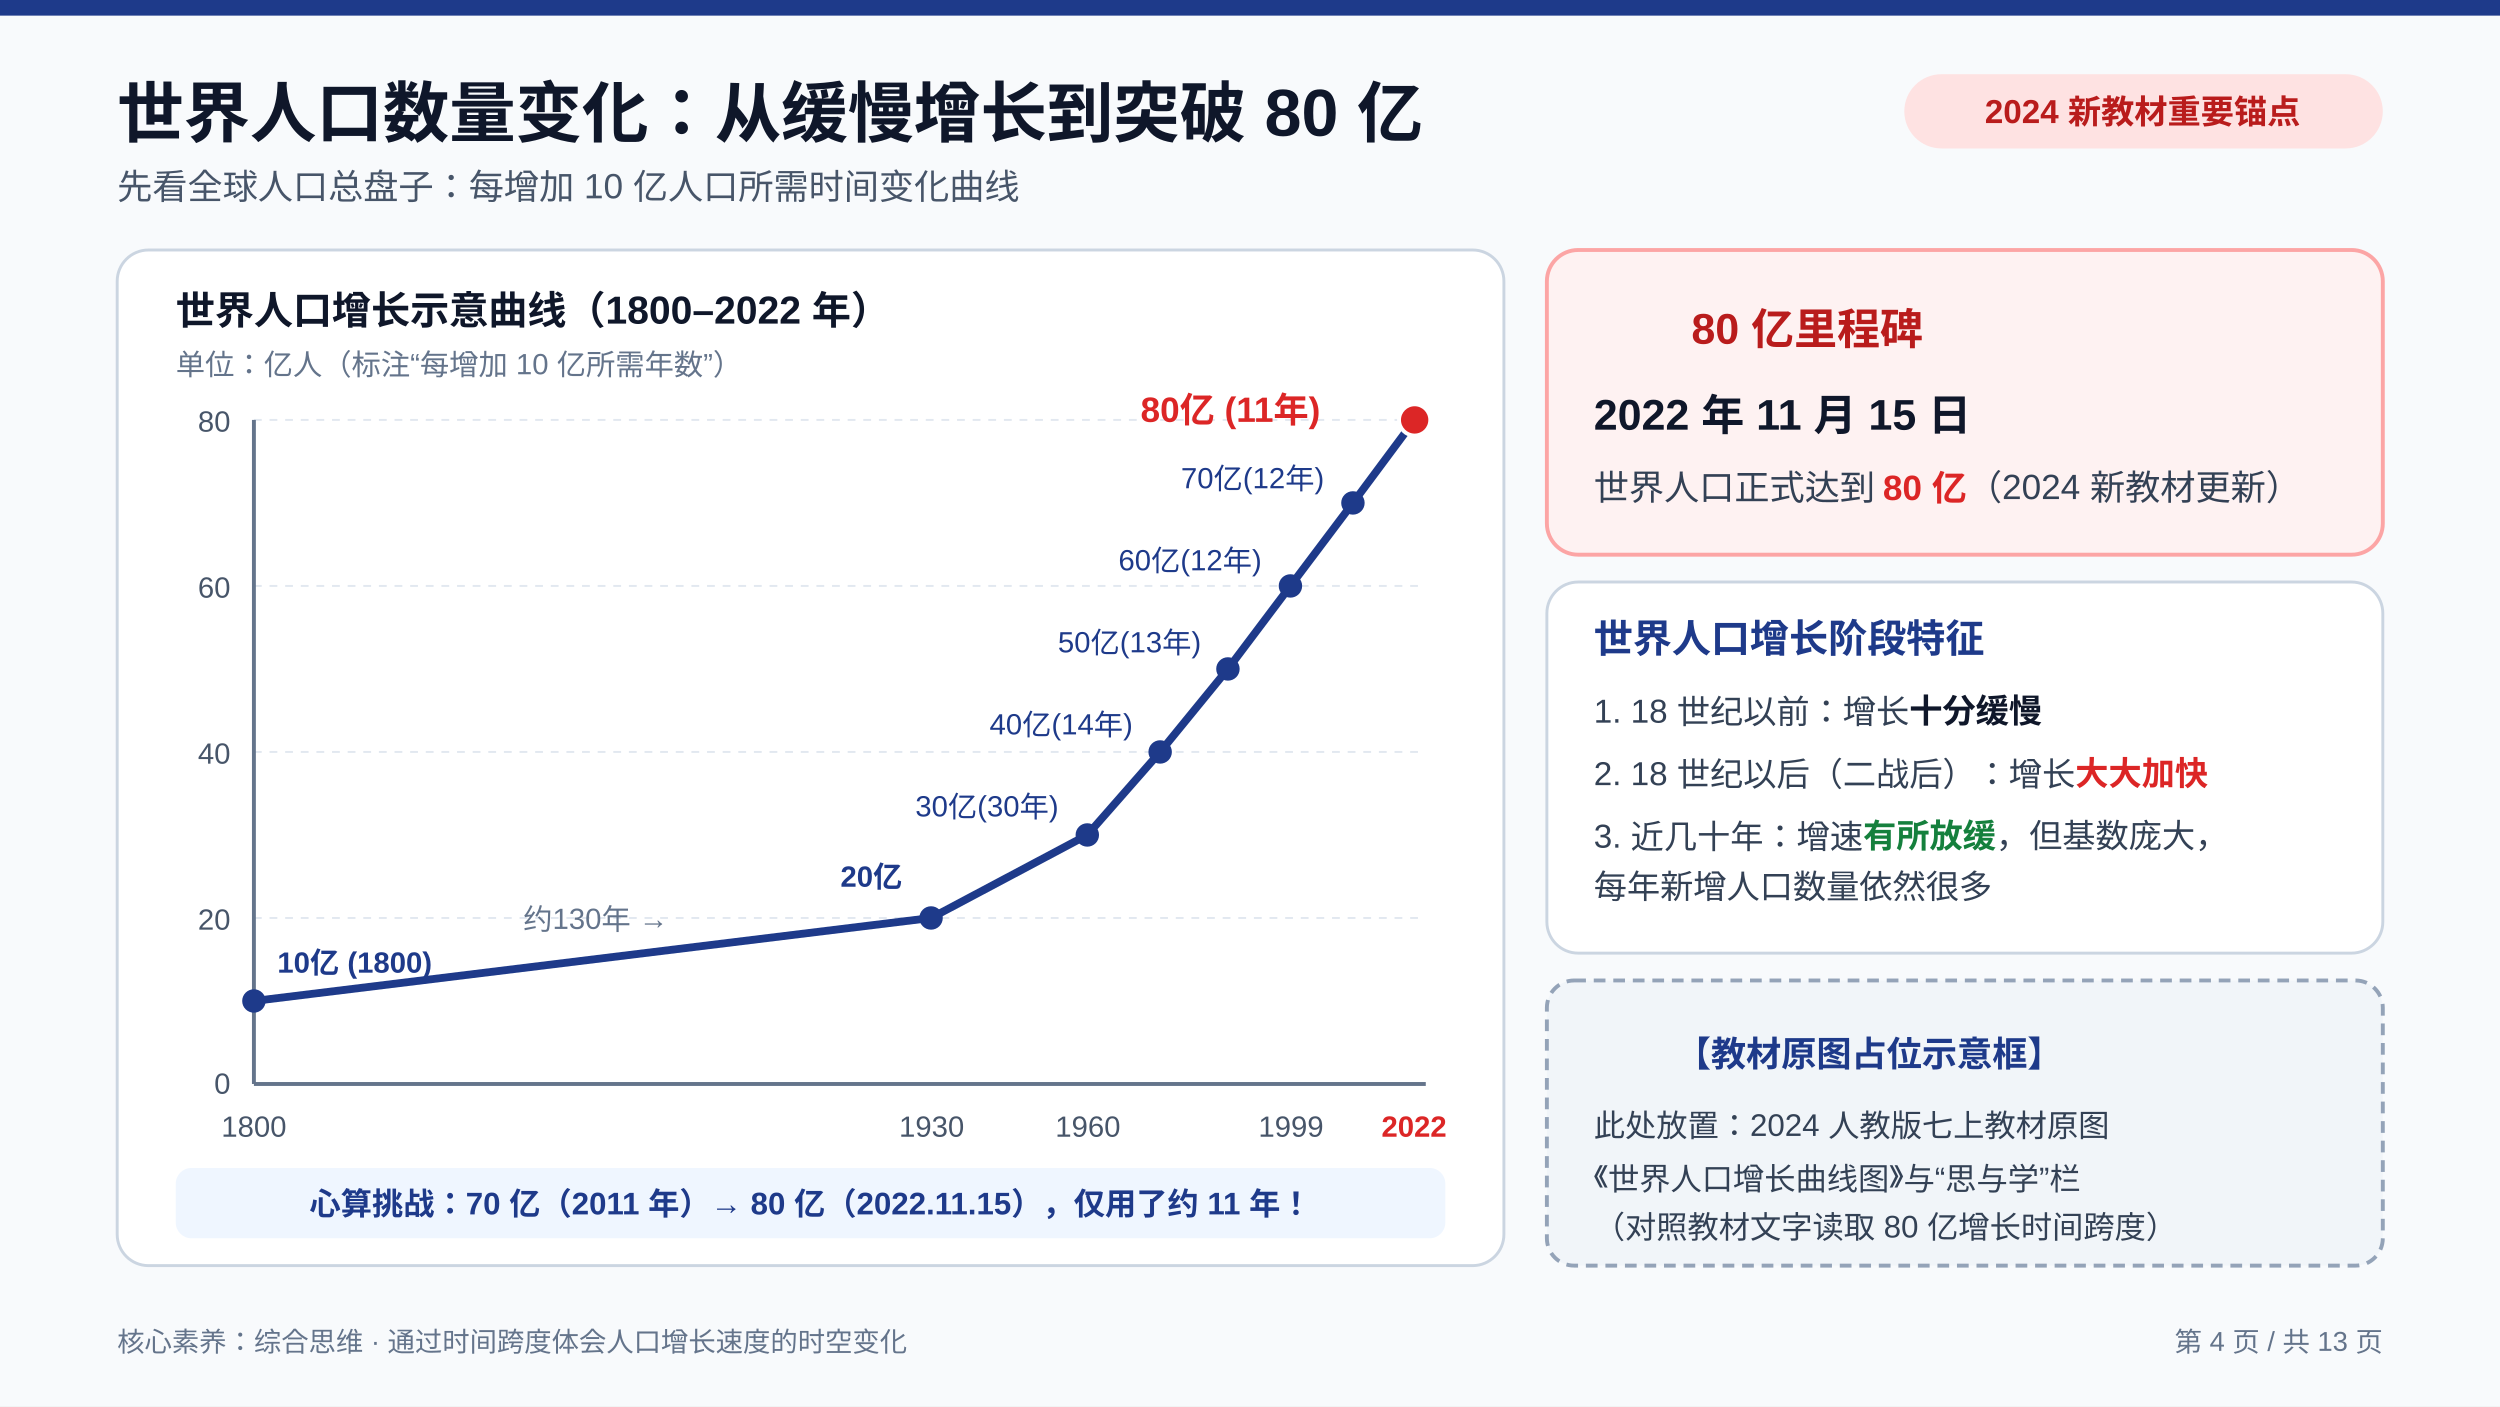
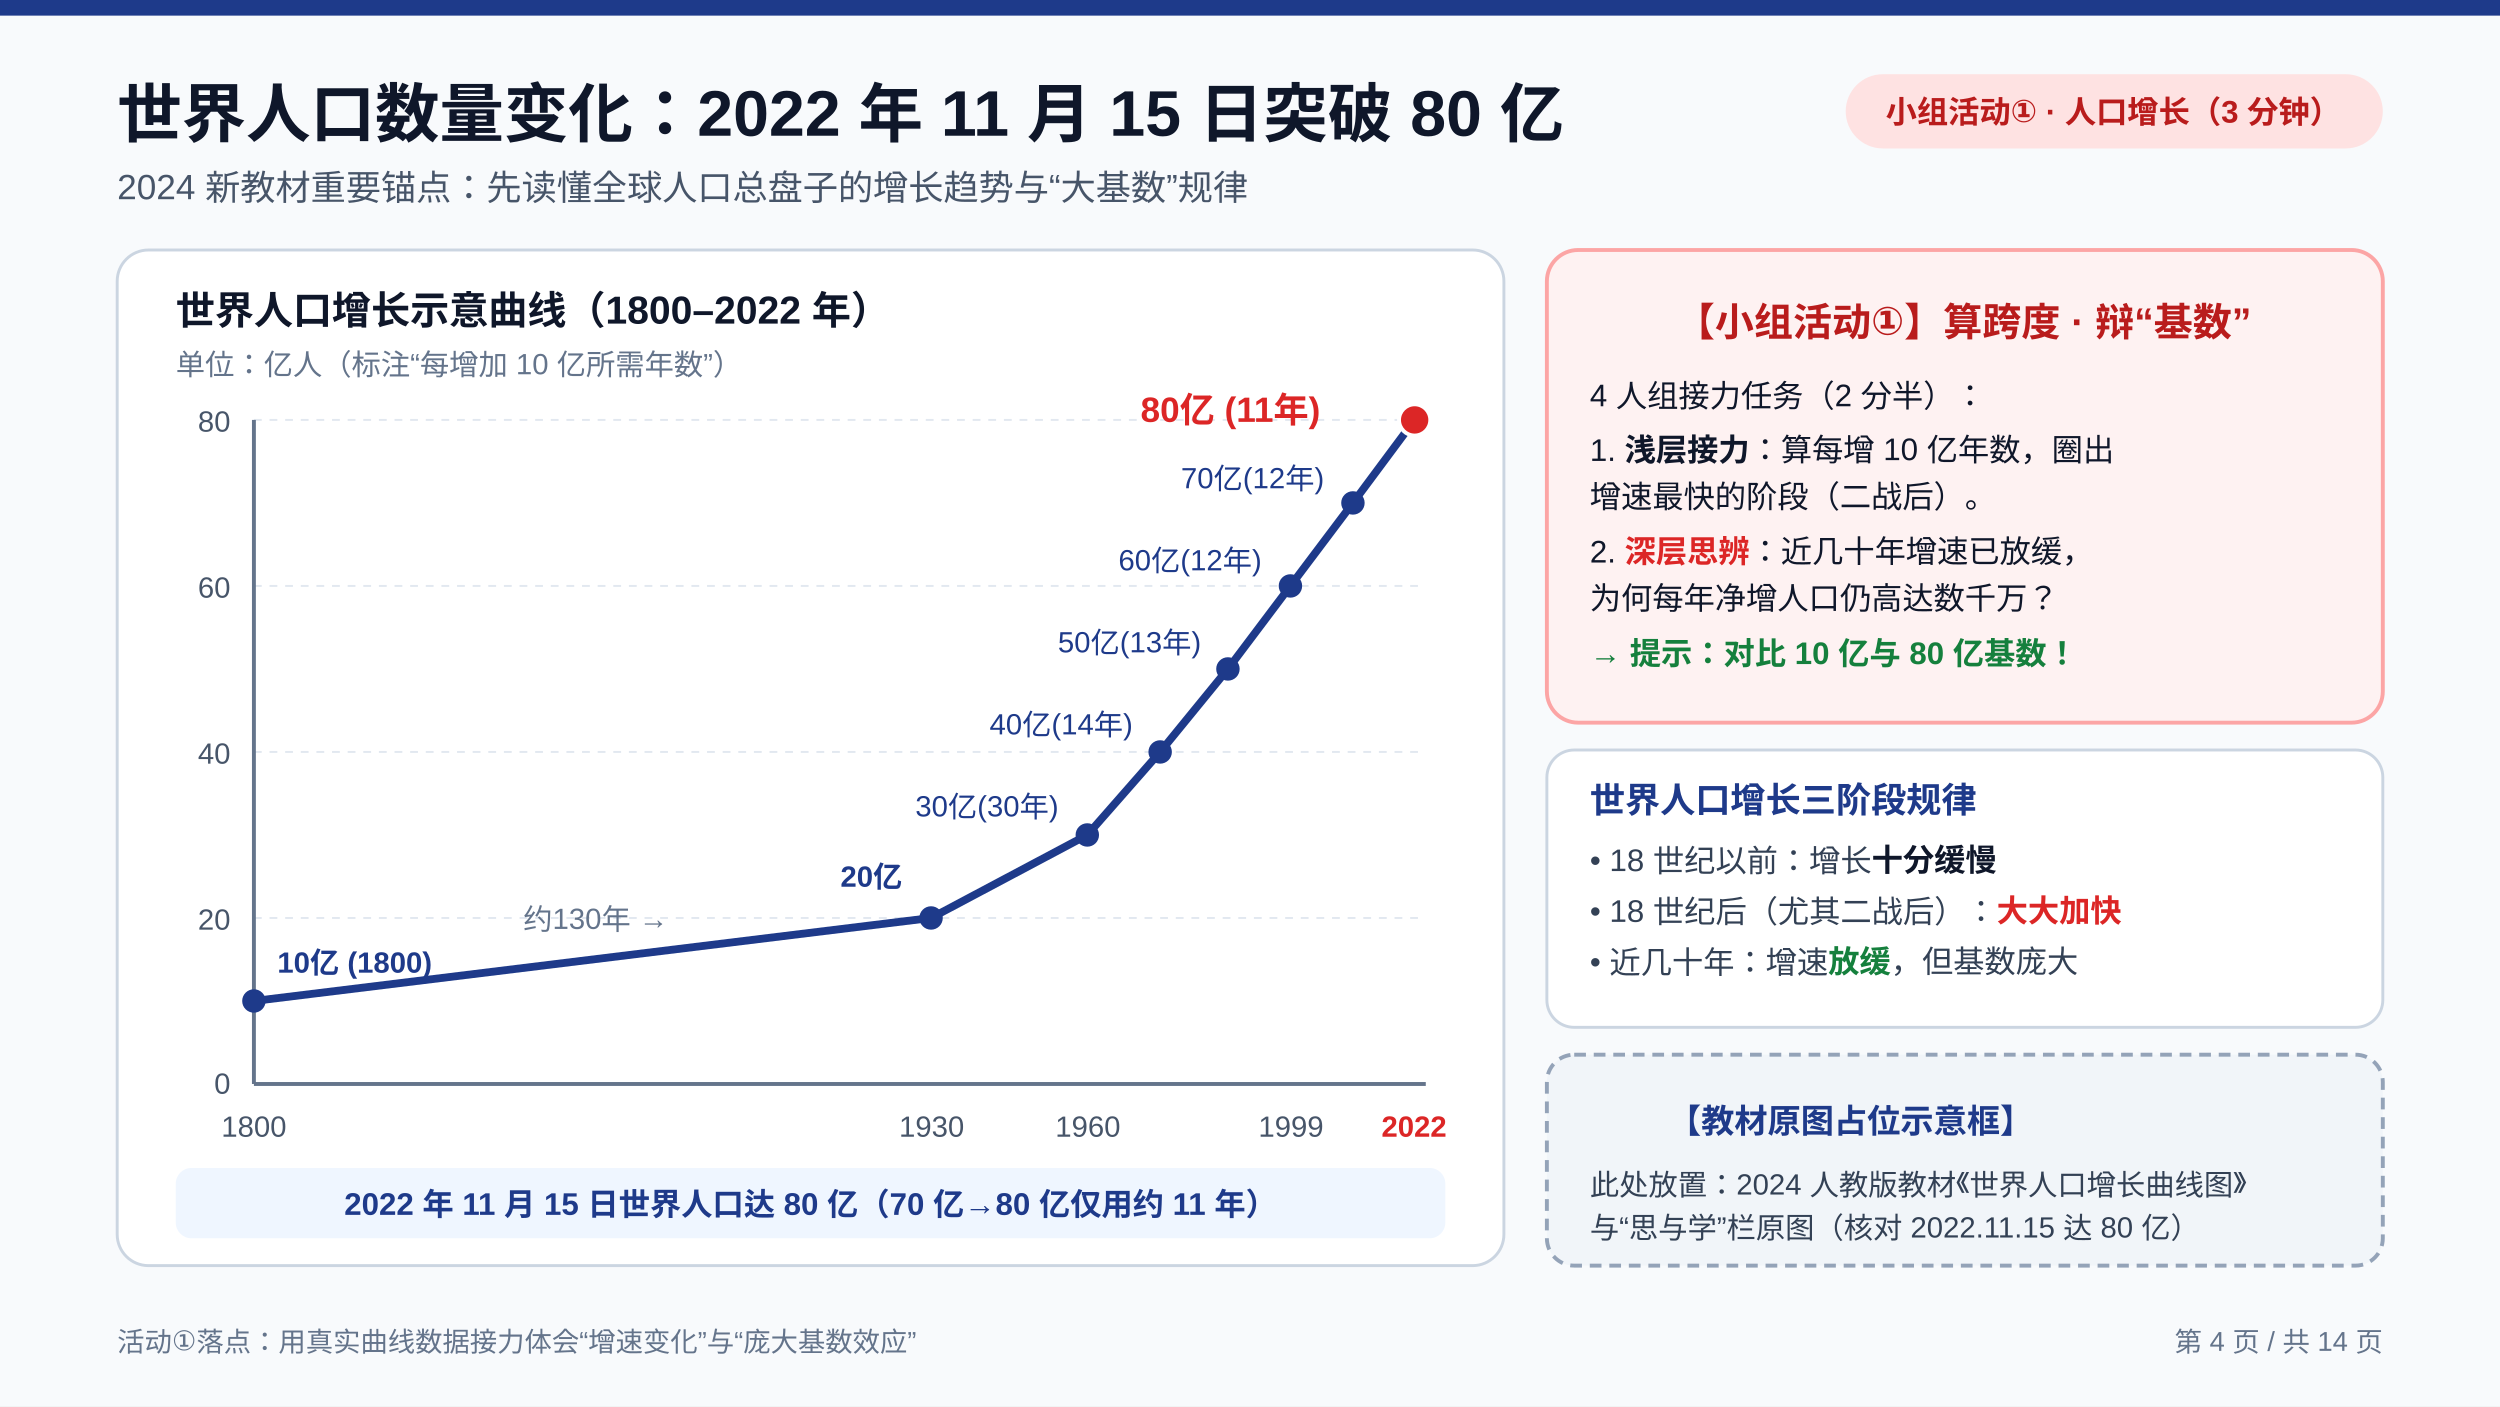
<svg xmlns="http://www.w3.org/2000/svg" viewBox="0 0 1280 720" lang="zh-CN" font-family="Microsoft YaHei, Arial" data-pptx-page-role="content">
  <rect id="bg" data-pptx-role="background" x="0" y="0" width="1280" height="720" fill="#F8FAFC" />
  <rect id="deco-top-bar" data-pptx-role="decoration" x="0" y="0" width="1280" height="8" fill="#1E3A8A" />
  <g id="page-header" data-pptx-bounds="60 30 1160 80">
-     <text x="60" y="70" font-size="34" font-weight="bold" fill="#0F172A">世界人口数量变化：从缓慢增长到突破 80 亿</text>
-     <rect x="975" y="38" width="245" height="38" rx="19" fill="#FEE2E2" />
-     <text x="1097" y="63" font-size="17" font-weight="bold" fill="#B91C1C" text-anchor="middle">2024 新教材重要锚点</text>
-     <text x="60" y="102" font-size="18" fill="#475569">先看全球人口总盘子：每增加 10 亿人口所需时间变化曲线</text>
+     <text x="60" y="70" font-size="33" font-weight="bold" fill="#0F172A">世界人口数量变化：2022 年 11 月 15 日突破 80 亿</text>
+     <rect x="945" y="38" width="275" height="38" rx="19" fill="#FEE2E2" />
+     <text x="1082" y="63" font-size="16" font-weight="bold" fill="#B91C1C" text-anchor="middle">小组活动① · 人口增长（3 分钟）</text>
+     <text x="60" y="102" font-size="18" fill="#475569">2024 新教材重要锚点：先读懂全球人口总盘子的增长趋势与“大基数”规律</text>
  </g>
  <g id="pop-growth-chart" data-pptx-bounds="60 128 710 520">
    <rect x="60" y="128" width="710" height="520" rx="16" fill="#FFFFFF" stroke="#CBD5E1" stroke-width="1.5" />
    <text x="90" y="166" font-size="20" font-weight="bold" fill="#0F172A">世界人口增长示意曲线（1800–2022 年）</text>
    <text x="90" y="192" font-size="15" fill="#64748B">单位：亿人（标注“每增加 10 亿所需年数”）</text>
    <g id="pop-growth-chart-chartArea">
      <line x1="130" y1="215" x2="730" y2="215" stroke="#E2E8F0" stroke-width="1" stroke-dasharray="4,4" />
      <line x1="130" y1="300" x2="730" y2="300" stroke="#E2E8F0" stroke-width="1" stroke-dasharray="4,4" />
      <line x1="130" y1="385" x2="730" y2="385" stroke="#E2E8F0" stroke-width="1" stroke-dasharray="4,4" />
      <line x1="130" y1="470" x2="730" y2="470" stroke="#E2E8F0" stroke-width="1" stroke-dasharray="4,4" />
      <line x1="130" y1="555" x2="730" y2="555" stroke="#64748B" stroke-width="2" />
      <line x1="130" y1="215" x2="130" y2="555" stroke="#64748B" stroke-width="2" />
      <text x="118" y="221" font-size="15" fill="#475569" text-anchor="end">80</text>
      <text x="118" y="306" font-size="15" fill="#475569" text-anchor="end">60</text>
      <text x="118" y="391" font-size="15" fill="#475569" text-anchor="end">40</text>
      <text x="118" y="476" font-size="15" fill="#475569" text-anchor="end">20</text>
      <text x="118" y="560" font-size="15" fill="#475569" text-anchor="end">0</text>
      <text x="130" y="582" font-size="15" fill="#475569" text-anchor="middle">1800</text>
      <text x="477" y="582" font-size="15" fill="#475569" text-anchor="middle">1930</text>
      <text x="557" y="582" font-size="15" fill="#475569" text-anchor="middle">1960</text>
      <text x="661" y="582" font-size="15" fill="#475569" text-anchor="middle">1999</text>
      <text x="724" y="582" font-size="15" font-weight="bold" fill="#DC2626" text-anchor="middle">2022</text>
      <path d="M 130 512.5 L 476.7 470 L 556.7 427.5 L 594 385 L 628.7 342.5 L 660.7 300 L 692.7 257.5 L 724.3 215" fill="none" stroke="#1E3A8A" stroke-width="4" />
      <circle cx="130" cy="512.5" r="6" fill="#1E3A8A" />
      <circle cx="476.7" cy="470" r="6" fill="#1E3A8A" />
      <circle cx="556.7" cy="427.5" r="6" fill="#1E3A8A" />
      <circle cx="594" cy="385" r="6" fill="#1E3A8A" />
      <circle cx="628.7" cy="342.5" r="6" fill="#1E3A8A" />
      <circle cx="660.7" cy="300" r="6" fill="#1E3A8A" />
      <circle cx="692.7" cy="257.5" r="6" fill="#1E3A8A" />
      <circle cx="724.3" cy="215" r="8" fill="#DC2626" stroke="#FFFFFF" stroke-width="2" />
      <text x="142" y="498" font-size="15" font-weight="bold" fill="#1E3A8A">10亿 (1800)</text>
      <text x="305" y="476" font-size="15" fill="#64748B" text-anchor="middle">约130年 →</text>
      <text x="462" y="454" font-size="15" font-weight="bold" fill="#1E3A8A" text-anchor="end">20亿</text>
      <text x="542" y="418" font-size="15" fill="#1E3A8A" text-anchor="end">30亿(30年)</text>
      <text x="580" y="376" font-size="15" fill="#1E3A8A" text-anchor="end">40亿(14年)</text>
      <text x="615" y="334" font-size="15" fill="#1E3A8A" text-anchor="end">50亿(13年)</text>
      <text x="646" y="292" font-size="15" fill="#1E3A8A" text-anchor="end">60亿(12年)</text>
      <text x="678" y="250" font-size="15" fill="#1E3A8A" text-anchor="end">70亿(12年)</text>
      <text x="676" y="216" font-size="18" font-weight="bold" fill="#DC2626" text-anchor="end">80亿 (11年)</text>
    </g>
    <rect x="90" y="598" width="650" height="36" rx="8" fill="#EFF6FF" />
-     <text x="415" y="622" font-size="16" font-weight="bold" fill="#1E3A8A" text-anchor="middle">心算挑战：70 亿（2011 年）→ 80 亿（2022.11.15），仅用了约 11 年！</text>
+     <text x="415" y="622" font-size="16" font-weight="bold" fill="#1E3A8A" text-anchor="middle">2022 年 11 月 15 日世界人口达 80 亿（70 亿→80 亿仅用约 11 年）</text>
  </g>
-   <g id="milestone-80b" data-pptx-bounds="792 128 428 156">
-     <rect x="792" y="128" width="428" height="156" rx="16" fill="#FEF2F2" stroke="#FCA5A5" stroke-width="2" />
-     <use data-icon="tabler-filled/flag" x="816" y="150" width="38" height="38" fill="#DC2626" />
-     <text x="866" y="176" font-size="22" font-weight="bold" fill="#B91C1C">80 亿里程碑</text>
-     <text x="816" y="220" font-size="22" font-weight="bold" fill="#0F172A">2022 年 11 月 15 日</text>
-     <text x="816" y="256" font-size="18" fill="#334155">世界人口正式达到 <tspan font-weight="bold" fill="#DC2626">80 亿</tspan>（2024 新教材更新）</text>
-   </g>
-   <g id="growth-stages" data-pptx-bounds="792 298 428 190">
-     <rect x="792" y="298" width="428" height="190" rx="16" fill="#FFFFFF" stroke="#CBD5E1" stroke-width="1.5" />
-     <text x="816" y="334" font-size="20" font-weight="bold" fill="#1E3A8A">世界人口增长阶段特征</text>
-     <text x="816" y="370" font-size="17" fill="#334155">1. 18 世纪以前：增长<tspan font-weight="bold" fill="#0F172A">十分缓慢</tspan>
-       <tspan x="816" dy="32">2. 18 世纪以后（二战后）：增长<tspan font-weight="bold" fill="#DC2626">大大加快</tspan>
-       </tspan>
-       <tspan x="816" dy="32">3. 近几十年：增速<tspan font-weight="bold" fill="#15803D">有所放缓</tspan>，但基数庞大，</tspan>
-       <tspan x="816" dy="26">每年新增人口数量依然很多</tspan>
+   <g id="group-activity-1" data-pptx-bounds="792 128 428 242">
+     <rect x="792" y="128" width="428" height="242" rx="16" fill="#FEF2F2" stroke="#FCA5A5" stroke-width="2" />
+     <use data-icon="tabler-filled/flag" x="814" y="148" width="34" height="34" fill="#DC2626" />
+     <text x="858" y="172" font-size="20" font-weight="bold" fill="#B91C1C">【小组活动①】算跨度 · 辩“基数”</text>
+     <text x="814" y="208" font-size="16" fill="#0F172A">4 人组接力任务（2 分半）：
+       <tspan x="814" dy="28">1. <tspan font-weight="bold">浅层接力</tspan>：算每增 10 亿年数，圈出</tspan>
+       <tspan x="814" dy="24">   增速最快的阶段（二战后）。</tspan>
+       <tspan x="814" dy="28">2. <tspan font-weight="bold" fill="#DC2626">深层思辨</tspan>：近几十年增速已放缓，</tspan>
+       <tspan x="814" dy="24">   为何每年净增人口仍高达数千万？</tspan>
+       <tspan x="814" dy="28" font-weight="bold" fill="#15803D">→ 提示：对比 10 亿与 80 亿基数！</tspan>
    </text>
  </g>
-   <g id="textbook-curve-placeholder" data-pptx-bounds="792 502 428 146">
-     <rect x="792" y="502" width="428" height="146" rx="14" fill="#F1F5F9" stroke="#94A3B8" stroke-width="2" stroke-dasharray="6,4" />
-     <use data-icon="tabler-filled/photo" x="816" y="524" width="32" height="32" fill="#475569" />
-     <text x="858" y="546" font-size="18" font-weight="bold" fill="#1E3A8A">【教材原图占位示意框】</text>
-     <text x="816" y="582" font-size="16" fill="#334155">此处放置：2024 人教版七上教材原图
-       <tspan x="816" dy="26">《世界人口增长曲线图》与“思与学”栏</tspan>
-       <tspan x="816" dy="26">（对照教材文字读取 80 亿增长时间跨度）</tspan>
+   <g id="growth-stages" data-pptx-bounds="792 384 428 142">
+     <rect x="792" y="384" width="428" height="142" rx="14" fill="#FFFFFF" stroke="#CBD5E1" stroke-width="1.5" />
+     <text x="814" y="416" font-size="18" font-weight="bold" fill="#1E3A8A">世界人口增长三阶段规律</text>
+     <text x="814" y="446" font-size="16" fill="#334155">• 18 世纪以前：增长<tspan font-weight="bold" fill="#0F172A">十分缓慢</tspan>
+       <tspan x="814" dy="26">• 18 世纪后（尤其二战后）：<tspan font-weight="bold" fill="#DC2626">大大加快</tspan>
+       </tspan>
+       <tspan x="814" dy="26">• 近几十年：增速<tspan font-weight="bold" fill="#15803D">放缓</tspan>，但基数庞大</tspan>
+     </text>
+   </g>
+   <g id="textbook-curve-placeholder" data-pptx-bounds="792 540 428 108">
+     <rect x="792" y="540" width="428" height="108" rx="14" fill="#F1F5F9" stroke="#94A3B8" stroke-width="2" stroke-dasharray="6,4" />
+     <use data-icon="tabler-filled/photo" x="814" y="558" width="30" height="30" fill="#475569" />
+     <text x="854" y="580" font-size="17" font-weight="bold" fill="#1E3A8A">【教材原图占位示意框】</text>
+     <text x="814" y="612" font-size="15" fill="#334155">此处放置：2024 人教版教材《世界人口增长曲线图》
+       <tspan x="814" dy="22">与“思与学”栏原图（核对 2022.11.15 达 80 亿）</tspan>
    </text>
  </g>
  <g id="page-footer" data-pptx-bounds="60 672 1160 28" font-size="14" fill="#64748B">
-     <text x="60" y="692">核心素养：综合思维 · 通过时间跨度体会人口增长速度的时空变化</text>
-     <text x="1220" y="692" text-anchor="end">第 4 页 / 共 13 页</text>
+     <text x="60" y="692">活动①落点：用真实曲线数据接力体会“增速变化”与“庞大基数效应”</text>
+     <text x="1220" y="692" text-anchor="end">第 4 页 / 共 14 页</text>
  </g>
</svg>
